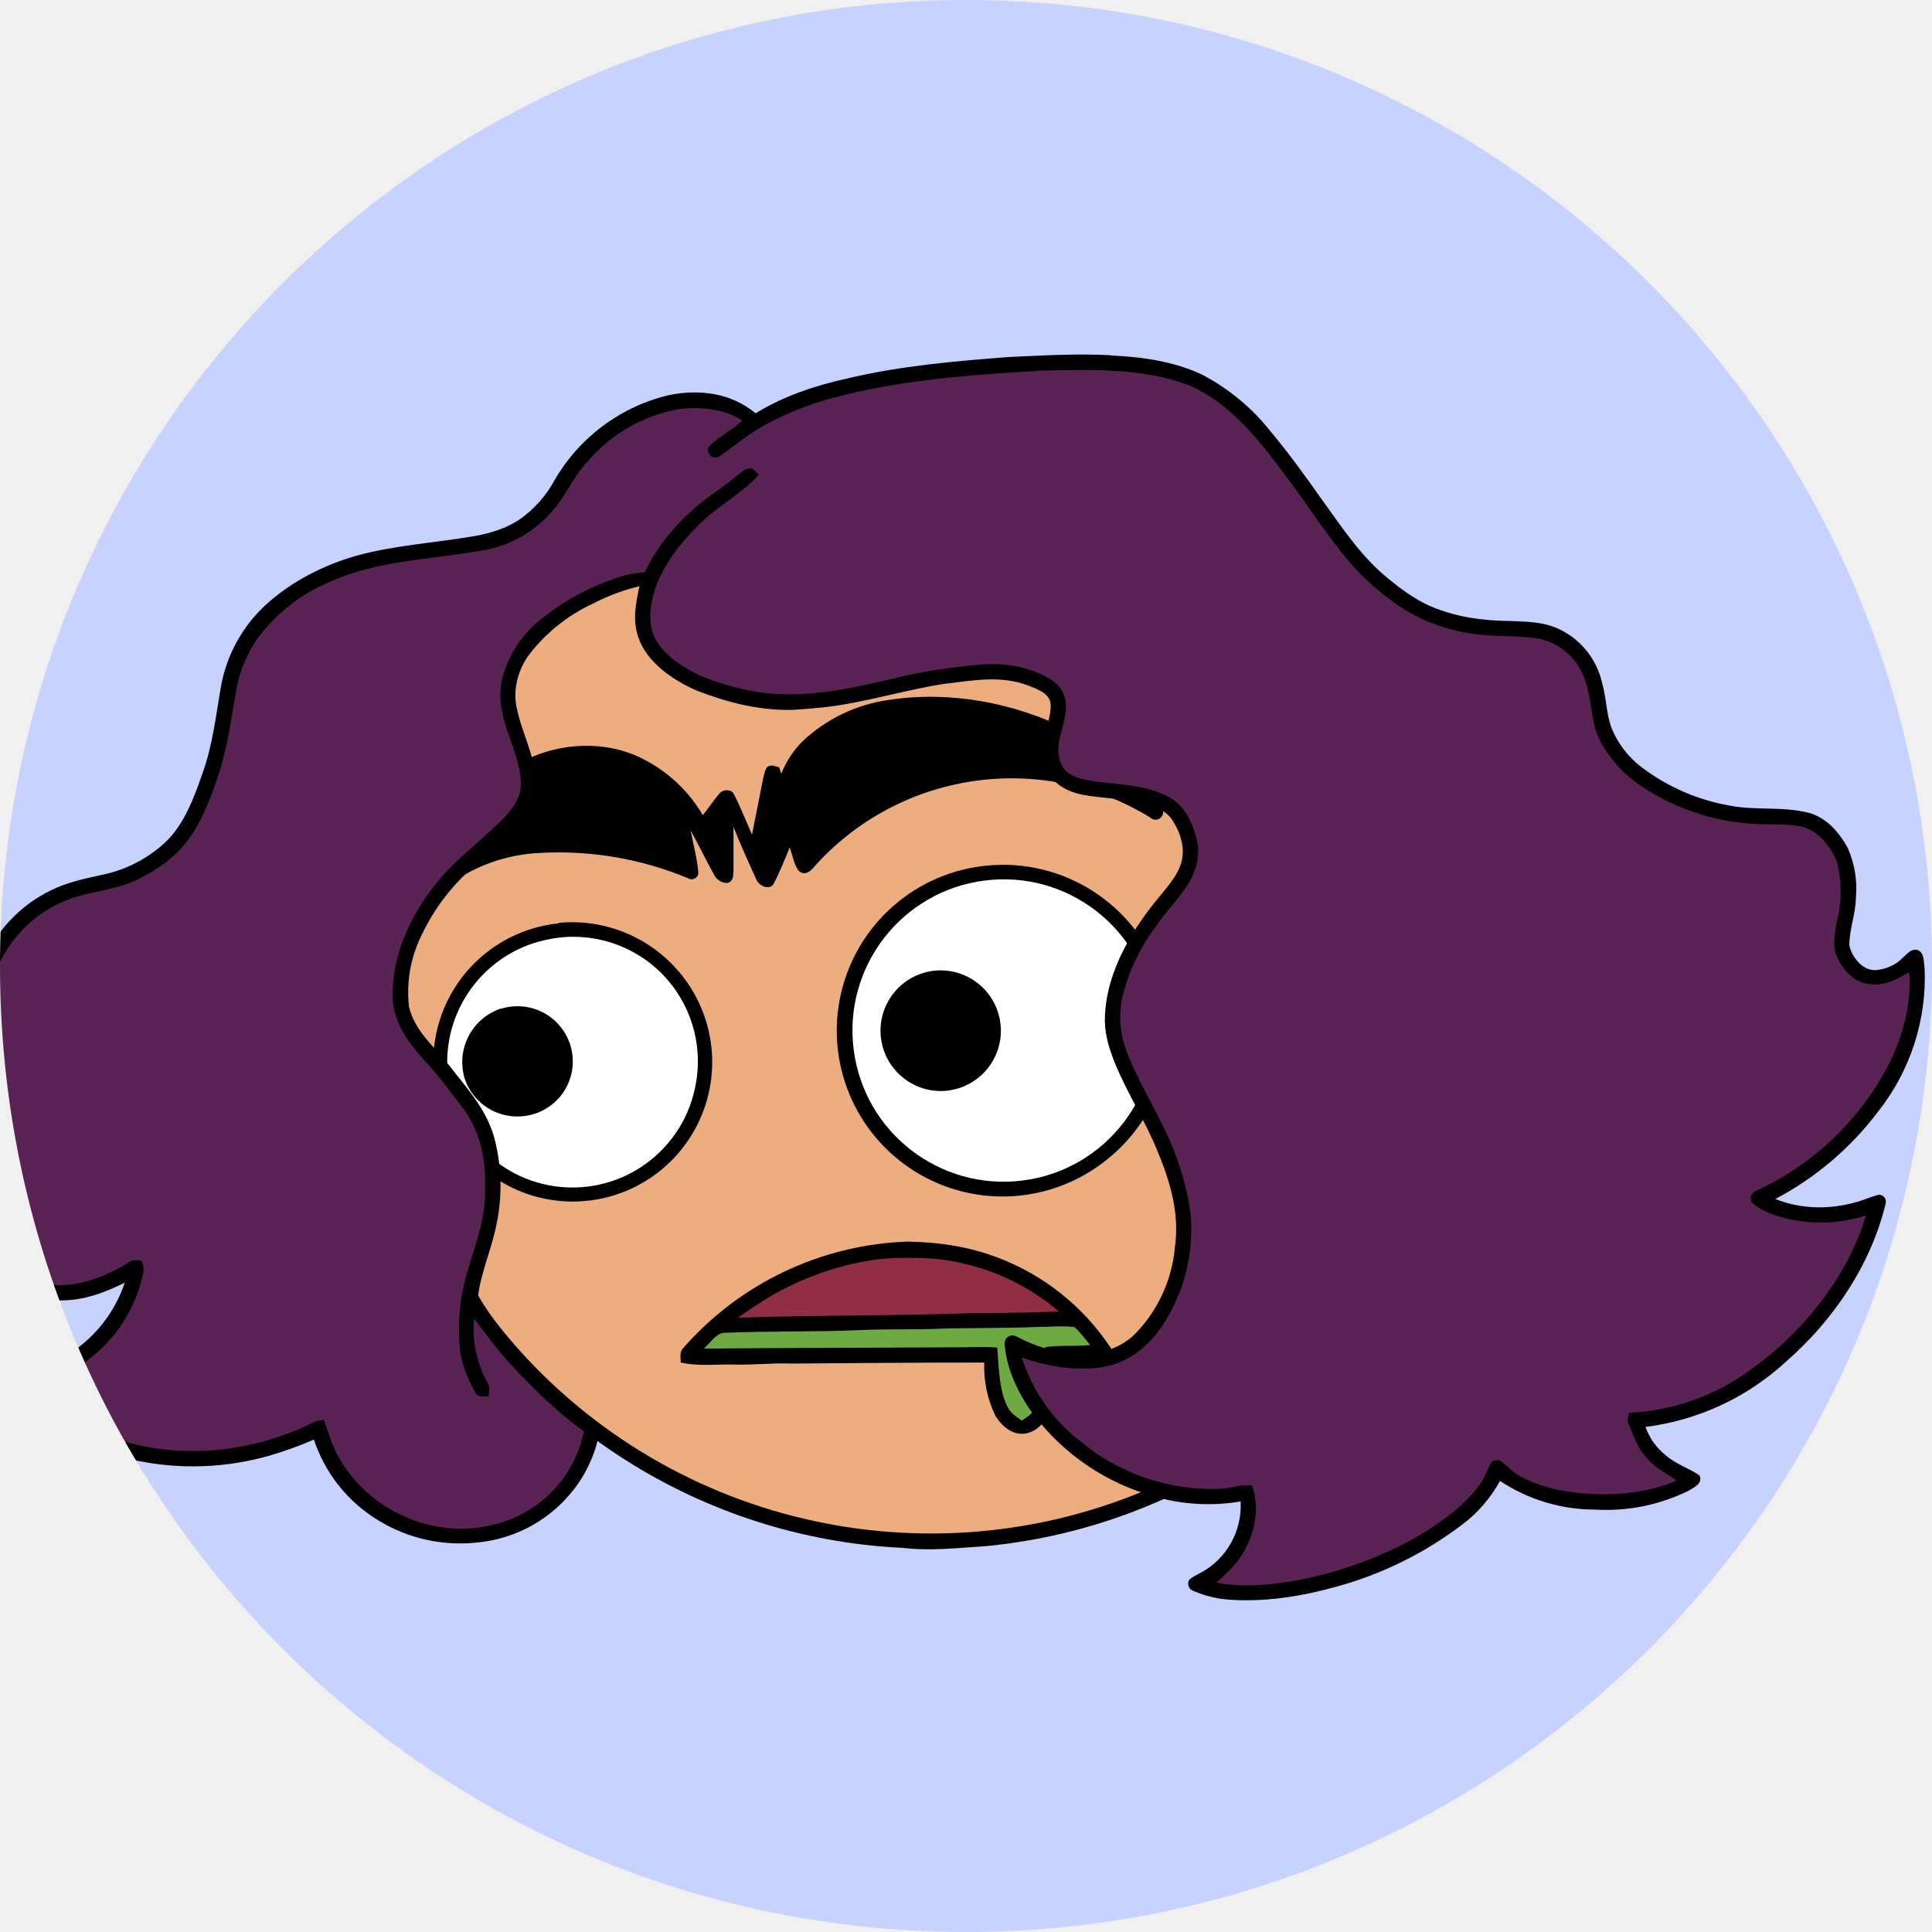
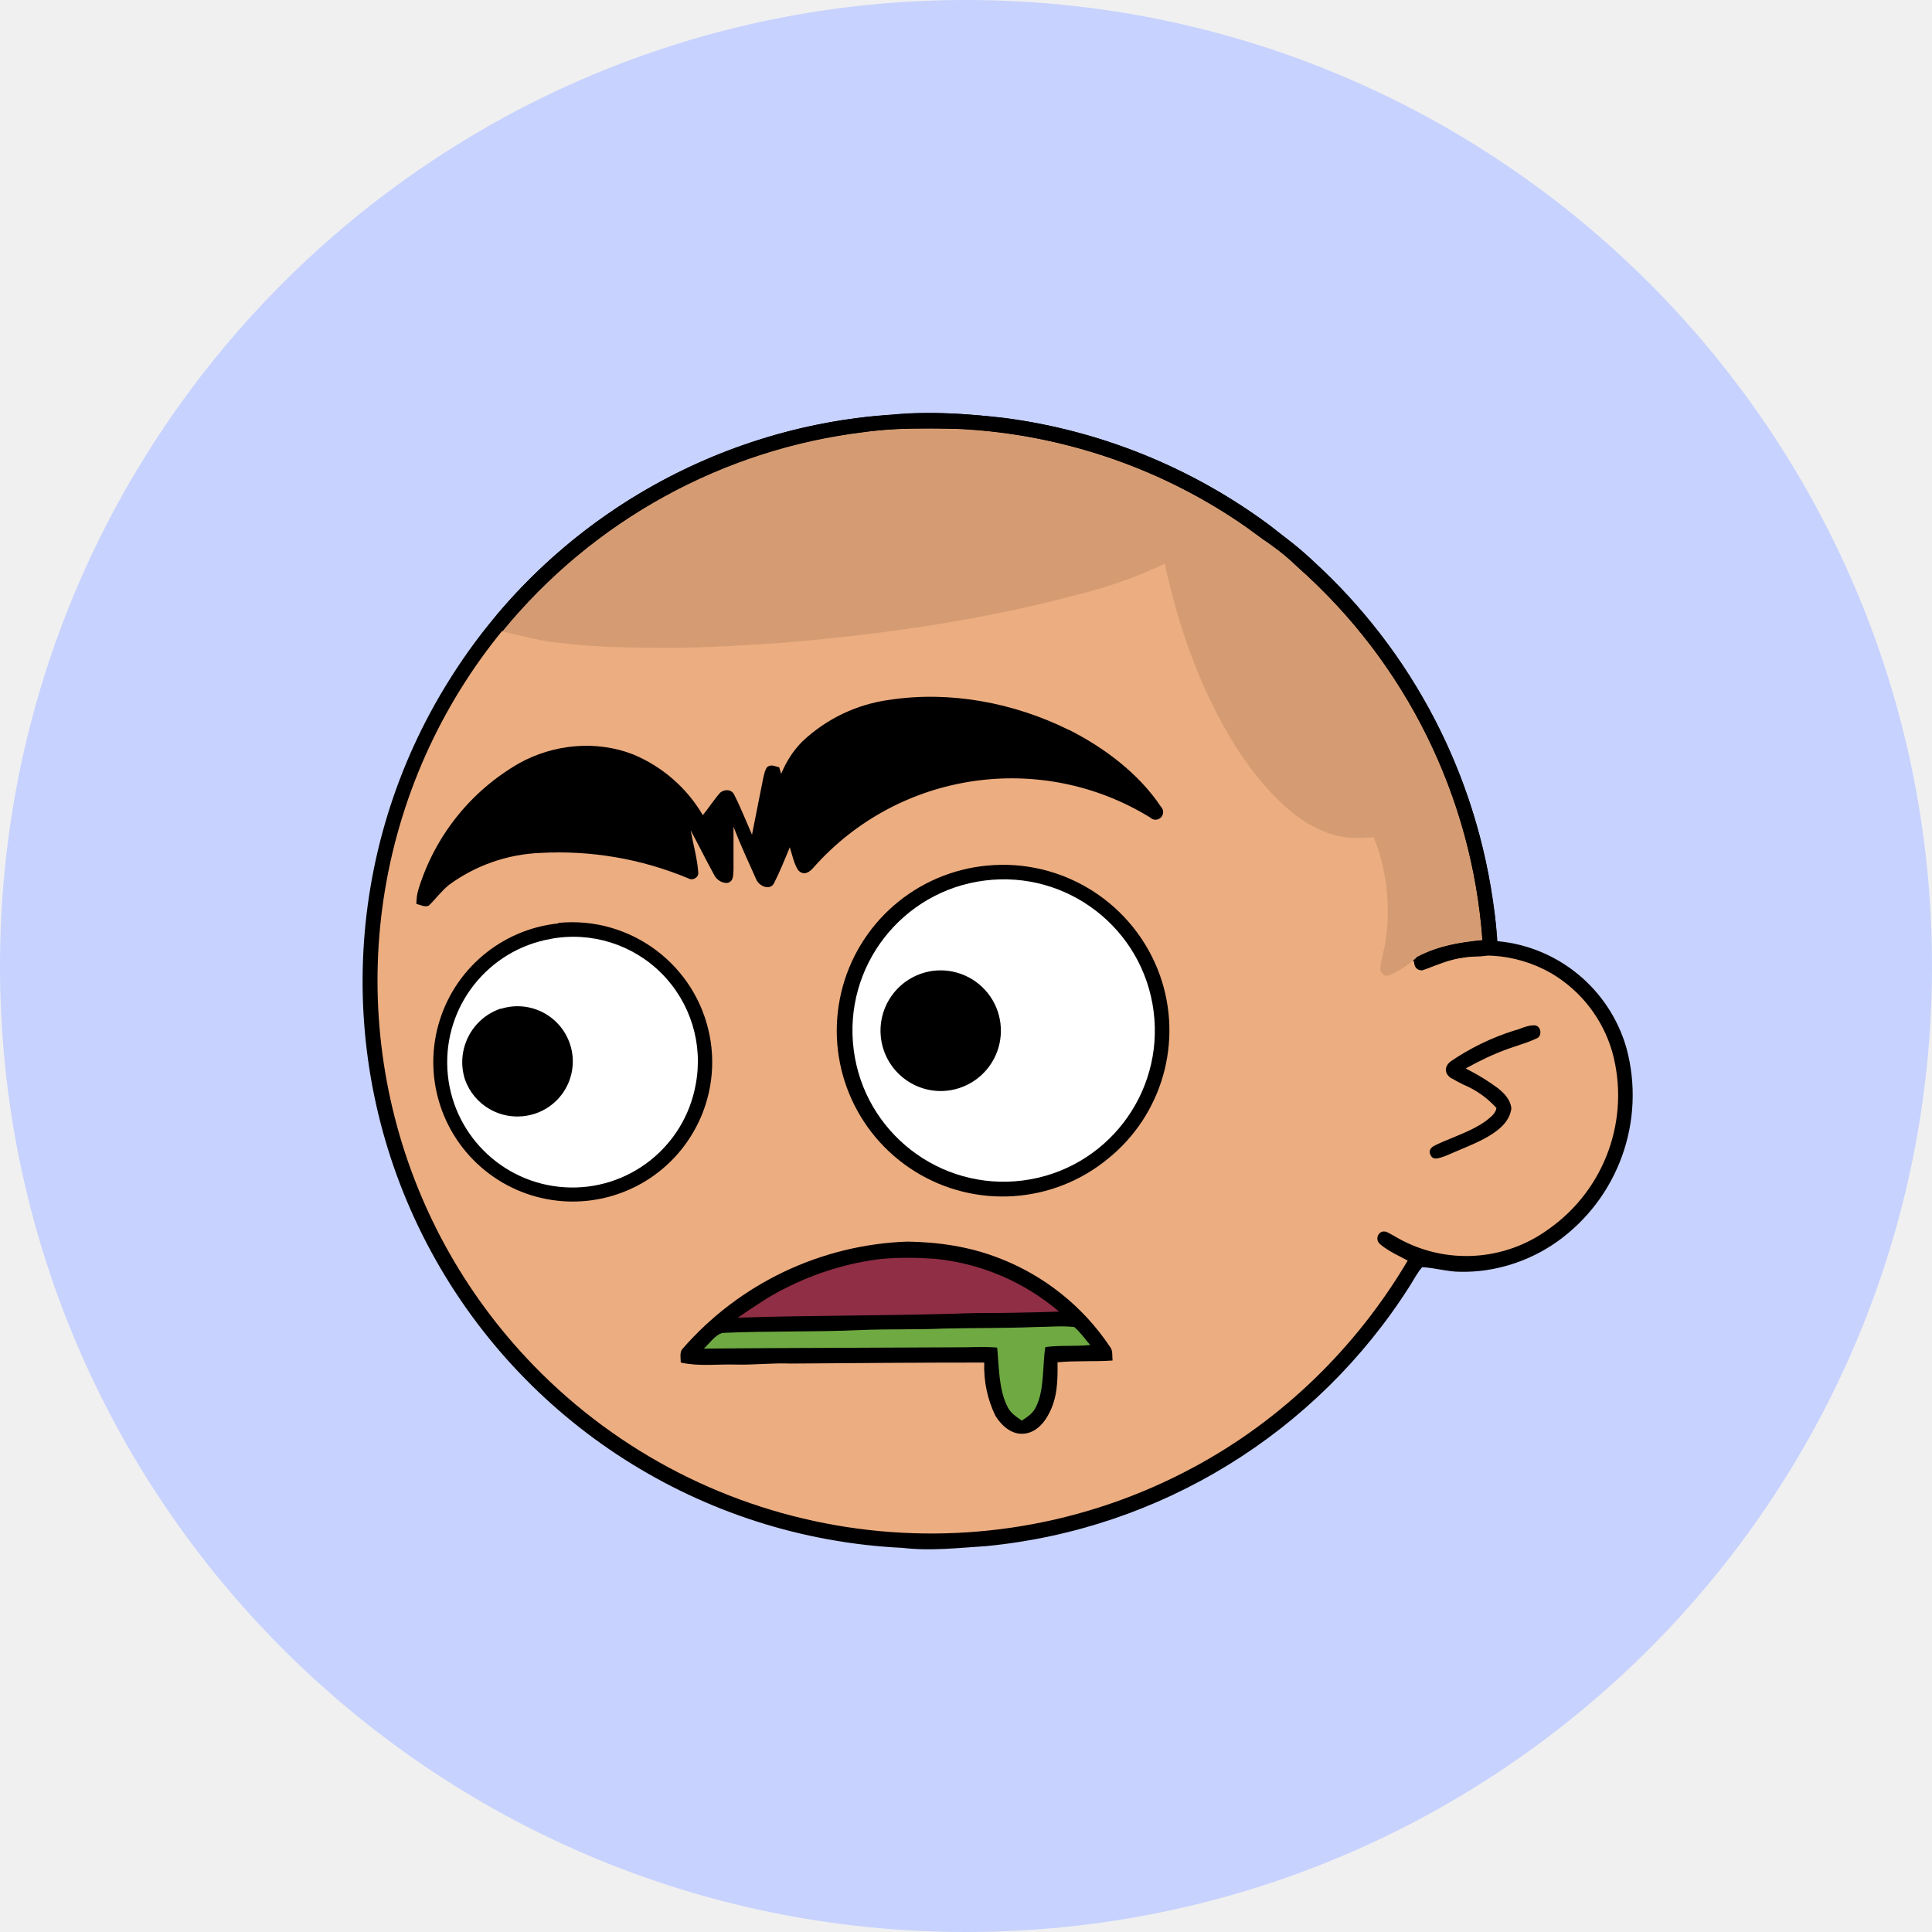
<svg xmlns="http://www.w3.org/2000/svg" viewBox="0 0 762 762" fill="none" shape-rendering="auto" width="96" height="96">
  <mask id="viewboxMask">
    <rect width="762" height="762" rx="381" ry="381" x="0" y="0" fill="#fff" />
  </mask>
  <g mask="url(#viewboxMask)">
    <rect fill="#c7d2fe" width="762" height="762" x="0" y="0" />
    <path d="M396 164.8a224.8 224.8 0 0 1 104.8 42.4c6.2 4.9 12.5 9.4 18 15a225.4 225.4 0 0 1 71.8 149 58.5 58.5 0 0 1 50.9 42.2 71 71 0 0 1-27.6 76.5c-11 7.7-24.5 12-38 11.7-5 0-10-1.6-15-1.8-1.9 2.2-3.3 4.9-4.8 7.3A223.3 223.3 0 0 1 389 609.8c-11 .7-21.9 2-33 .7a223.7 223.7 0 0 1-178.8-342.3A223.4 223.4 0 0 1 352 163.5c14.6-1.4 29.4-.3 44 1.3Z" fill="#000" />
    <path fill-rule="evenodd" clip-rule="evenodd" d="M498.8 213.2A216 216 0 0 0 363 169c-13-.2-26.2 1.6-39 4a218 218 0 0 0-113.6 365.5 218.5 218.5 0 0 0 260.4 40.2c35-18.8 64.2-47.3 84.4-81.5l-3-1.6c-2.8-1.4-5.7-3-8-5-2.2-2-.3-5.8 2.7-4.7 1.5.7 3 1.6 4.4 2.4a55 55 0 0 0 59.6-3.6 64.5 64.5 0 0 0 25-69.8 53.1 53.1 0 0 0-24-31 52.6 52.6 0 0 0-47-2.8c-1.6.8-3.4 1.5-5 1.3-2.5-.2-2.8-4.2-.6-5.2 8-4 16.5-5.6 25.4-6.4a217 217 0 0 0-72-146.4c-4.4-4-8.7-8.1-13.9-11.3Zm107.6 196.2c2-1.2 1.3-5.1-1.4-5-2 0-4.2.8-6.2 1.6l-1.4.4a95.1 95.1 0 0 0-25.5 12.4c-2.2 2-2.2 4.4.1 6.2a92 92 0 0 0 5.2 2.8 36 36 0 0 1 13 9.2c-.2 1.9-2 3.4-3.4 4.5l-.2.2c-3.9 3-8.8 5-13.6 7-2.5 1-4.9 2-7.1 3.1-1.7.8-2.6 2.2-1.6 3.9 1 2 3.2 1.1 5 .5l.6-.2 5.4-2.3c5.4-2.3 11-4.5 15.4-8 2.7-2.1 5.1-5.1 5.4-8.7-.5-3.4-2.7-5.7-5.3-7.8a83 83 0 0 0-11.6-7.2l-1.1-.6c5.4-3 10.8-5.6 16.6-7.7l5-1.7a52 52 0 0 0 6.7-2.6Z" fill="#ecad80" />
    <g transform="translate(-161 -83)">
      <path d="M550.3 424.4a65.7 65.7 0 0 1 68.2 43.3A65 65 0 0 1 598 540a65.4 65.4 0 1 1-47.7-115.6Z" fill="#000" />
      <path d="M549.3 430.3a59.6 59.6 0 1 1 15.1 118.3 59.6 59.6 0 0 1-15.1-118.3Z" fill="#fff" />
      <path d="M381.2 447A55.3 55.3 0 0 1 441 492a55 55 0 1 1-59.8-44.8Z" fill="#000" />
      <path d="M378.2 453.3a49.1 49.1 0 0 1 57.2 57.4 49.4 49.4 0 1 1-57.1-57.4Z" fill="#fff" />
      <path d="M527.2 466.2a23.8 23.8 0 1 1 5.7 47.1 23.8 23.8 0 0 1-5.6-47.1ZM358.5 480.9a21.8 21.8 0 0 1 28 16.5A21.7 21.7 0 0 1 369 523a21.9 21.9 0 0 1-24.6-14.2 22.3 22.3 0 0 1 14.1-28Z" fill="#000" />
    </g>
    <g transform="translate(-161 -83)">
      <path d="M582.3 370.7c14 7 27.8 17.3 36.6 30.5a3 3 0 0 1-4.3 4.2A104.4 104.4 0 0 0 482 425c-1.6 2-4 3.6-6.2 1.2-1.7-2.6-2.3-6-3.3-9-2 4.8-3.9 9.6-6.2 14.1-1.6 3.2-6 1.1-7-1.4-3.1-6.9-6.3-13.8-9-20.8v17c-.2 2 .2 4.3-2.2 5.1-2 .3-4.3-1-5.3-2.9-3.2-5.8-6.2-11.9-9.4-17.8 1 5.5 2.6 11 3 16.6.2 2-2.2 3.4-4 2.3a132.6 132.6 0 0 0-58.3-10 65.3 65.3 0 0 0-36 12.6c-3 2.4-5.2 5.5-8 8.2-1.6.7-3.2-.3-4.9-.7.1-1.9.2-3.7.8-5.6a86.6 86.6 0 0 1 40-50c13.5-7.4 30.1-9 44.6-3.4a57.4 57.4 0 0 1 27.6 24c2.4-2.9 4.3-6 6.8-8.8 1.6-1.5 4.6-1.5 5.6.8 2.6 5.1 4.7 10.5 7 15.7L462 390c.4-1.5.6-3.2 1.6-4.5 1.7-1.2 3-.2 4.7.1l.8 2.6c2-4.8 4.7-9.1 8.4-12.8A62.1 62.1 0 0 1 512 359c23.9-3.6 48.9 1.2 70.4 11.8Z" fill="#000" />
    </g>
    <g transform="translate(-161 -83)">
      <path d="M519 572.7c12.3.2 24.5 2 36 6.5a92.6 92.6 0 0 1 43.8 35c1.2 1.5.8 3.5 1 5.4-7.3.5-14.5 0-21.7.7.1 7.4 0 14.4-3.8 21-2.1 3.8-5.6 7.2-10.3 7.2-4.5 0-8.2-3.5-10.4-7.1a44.2 44.2 0 0 1-4.4-21c-25.4 0-50.8.2-76.2.4-7.4-.3-14.6.6-22 .4-7.5-.2-14.2.8-21.5-.8 0-1.6-.5-4 .6-5.3a123.3 123.3 0 0 1 88.9-42.4Z" fill="#000" />
      <path d="M509 579.5c7-.6 14-.5 21 0a89 89 0 0 1 48.7 20.8c-11.3.4-22.5.6-33.7.6-31 1.1-62 .8-93 1.8 6.2-4.2 12.2-8.4 18.9-11.7 11.9-6 24.8-10 38-11.5Z" fill="#8F2E45" />
      <path d="M569 606.4c5.2 0 10.6-.6 15.7 0 2.4 2 4.3 4.8 6.3 7.1-5.9.6-11.9 0-17.7.8-1.2 7.1-.3 16.6-3.6 23.4-1.2 2.7-3.3 4-5.7 5.6-2.3-1.6-4.5-3-5.7-5.6-3.4-6.8-3.3-15.7-4-23.2-5.8-.5-11.5 0-17.3-.1-32.8.2-65.6.2-98.4.5 2.2-2 4.6-5.6 7.5-6.2 18-.8 36-.3 54-1.1 11-.5 22-.1 33-.6 12-.3 24-.1 36-.6Z" fill="#6FA942" />
    </g>
    <g transform="translate(-161 -83)" />
    <g transform="translate(-161 -83)" />
    <g transform="translate(-161 -83)">
-       <path d="M599 223.2c12.1.5 25.1 2.3 36.2 7.6A84.2 84.2 0 0 1 662 253c7.2 8.6 13.8 17.7 20.2 26.8 7.7 10.6 14.4 21 24.3 29.7 5.8 4.9 12.2 9.9 19.2 12.8 9.5 4 19.8 5.5 30.1 5.6 7.3.3 14 .2 20.7 3.5a31 31 0 0 1 16.3 20.6c1.7 5.8 1.7 12 3.6 17.6A37 37 0 0 0 809 386a80.5 80.5 0 0 0 34 14.7c10.7 2.1 20.8.2 31.5 2.9 7 2 11.8 7.6 15.2 13.7A39.5 39.5 0 0 1 893 437c-.1 6.4-2.6 12.5-2.6 18.8.9 4.7 5.4 10.3 10.6 9.8 4-.4 7.8-2 10.6-5 1.8-1.5 2.9-3.3 5.5-3 3 1 2.6 4.9 3 7.4a85.3 85.3 0 0 1-18.5 56.6 121.6 121.6 0 0 1-40.4 34.3c10.5 4.2 22 4.2 32.7 1 2.7-.8 5.4-2 8.1-2.7 2 0 3.2 1.8 2.7 3.6-5.8 24-20.5 45.8-39 62a100.2 100.2 0 0 1-55.7 26A25 25 0 0 0 818 657c4 3.5 9 5 13.3 7.9 1.4 3.2-2 4.6-4.2 6a73.5 73.5 0 0 1-37 7.5 68 68 0 0 1-37.5-11.3 53.8 53.8 0 0 1-15 17.3 145.6 145.6 0 0 1-49.5 24.4c-13.3 3.7-27.2 6-41 5.2a43.3 43.3 0 0 1-15.6-3.6 3 3 0 0 1-1.4-4.4c1.3-1.1 3-1.9 4.5-2.7a30 30 0 0 0 15.7-28.1 77 77 0 0 1-37.4-3 89.4 89.4 0 0 1-46.2-34c-4.5-6.8-8.3-15-9.3-23.3-.1-1.6-.5-3.5 1.1-4.6 2-1.4 3.6 0 5.4.8a51.3 51.3 0 0 0 25.2 5.6 27 27 0 0 0 19-7 56 56 0 0 0 16.3-34.8c1.9-13.4-1.9-26-7-38.2-5-12.2-12.1-23-17-35.2-2.2-5.7-3.9-11.4-3.6-17.6.6-18.1 11.2-35.2 22.6-48.6 3-3.7 6.4-7.8 7.6-12.4 1.5-5.6-.5-11.7-3.6-16.4-2.2-3.4-5.8-5-9.5-6.1-8.3-2.5-17.8-2.4-26.3-4-4.8-1.1-9.1-3-12-7-3.1-4.2-3-9.5-2.7-14.5.4-4.7 2.7-9.4 2.5-14-.3-4.5-5.3-6.1-8.8-7.5-11.1-4.2-21.6-2-33-.7-15.9 2.4-32 7.6-48 9.3-4.2.4-8.3.8-12.5 1-13 .2-25.4-3-37.5-7.7-9.4-4.2-19.5-11-22.9-21.1-2.3-7-.9-13.2.5-20A80.8 80.8 0 0 0 395 321a67.5 67.5 0 0 0-25.9 21c-4 6-5.8 13.2-4.3 20.2 2.1 10.3 7.3 18.8 7.6 29.8.2 7-3.4 12.6-8 17.5-5.3 5.6-11.4 10.5-17.1 15.8a80.6 80.6 0 0 0-19.5 25.5 50.7 50.7 0 0 0-5.5 29.2c2.3 9.7 9.8 15.6 15.7 23 7 9.1 14.4 16.8 17.8 28.2a73.7 73.7 0 0 1 1 34.8c-1.8 9.3-6 18.5-7.2 27.9 5 9 12 17 18.8 24.7a174 174 0 0 0 25 23c1.4 1 3 2 4 3.3 0 6.8-2.8 13.7-6 19.5a54.6 54.6 0 0 1-42.4 27 61.6 61.6 0 0 1-38.7-8.7c-12.1-7.3-21-18.5-25.5-31.9a151 151 0 0 1-17.8 6.4 109.8 109.8 0 0 1-51.5 2c-19-4-36.8-13.4-50.7-27-1.3-1.6-2.7-2.8-1.6-5 .7-3 4.5-2.7 6.8-3.3 18.7-3 34.2-17 40.2-35-8 4-16.2 7-25.2 7-10.6.4-21-3.1-29.3-9.6a66.7 66.7 0 0 1-22.3-34.5 116 116 0 0 1-3.8-41.6c.2-1.8.5-3.5 2.5-4 2.6-.5 5.3-.3 7.9-.3 4.5 0 9-.8 13.5-1.3a58.7 58.7 0 0 1 1.1-42.8 55 55 0 0 1 26.6-27.7c6.3-3.1 12.9-4.5 19.8-6a52 52 0 0 0 25.2-12.9c7.4-6.9 11.5-18 14.7-27.3 4-11.1 5.2-22.4 7.2-33.9a57.6 57.6 0 0 1 18.1-32.8c10-9 22.4-15.3 35.3-19 14.7-4.1 31.1-5.1 46.3-7.7 6.3-1.1 12.7-3 18.1-6.6a45 45 0 0 0 13.7-15.3 71 71 0 0 1 45.4-33.8c12-2.4 24.4-.8 34 7.2 11.2-6.8 23.6-11 36.5-13.8 20.6-4.9 42.4-6.8 63.5-8.4 13.5-.6 26.7-1.4 40-.7Z" fill="#000" />
-       <path d="M570 229.2c20-.3 40.8-1.5 60 5.8 16.2 7 27.5 21.4 37.8 35.3 9.7 12.6 18.3 27.1 29.3 38.6 5.5 5.6 11.6 10.6 18.3 14.8a70.5 70.5 0 0 0 27.4 9.4c7.7 1 15.5.6 23.2 1.5 8 1 14.8 5.8 18.5 12.8 5 9.3 3.1 20 8.1 28.8a48.7 48.7 0 0 0 15.5 16.7 88.8 88.8 0 0 0 48.9 15.2c4.5 0 9 0 13.5.7 7.2 1.1 12.7 8 15.1 14.5a48 48 0 0 1-.2 23.5c-.9 4.5-1.8 10.1.5 14.4 2.5 5 7 9.7 13 10 5.8.6 10.2-2 15.1-4.7 1 11.9-2.3 24.4-7.4 35a111 111 0 0 1-52.8 51.1c-2.2.9-3.1 3.2-1.5 5 2.3 2.2 5.6 3.5 8.5 4.6a58 58 0 0 0 36.1.2c-1.6 5.9-4 11.4-6.7 16.8a126.2 126.2 0 0 1-38.3 43.7 87.4 87.4 0 0 1-48.4 17.3c-.3 1.6-.9 3-.1 4.5 2 5 3.6 9.7 7.3 13.6 3.3 3.8 7.4 5.7 11.5 8.6-8 3.6-16.5 5-25.2 5.4-12.2.3-24.6-1-35.6-6.6-3.1-1.5-5.4-4-8-6.1-1.3-1-2.7-.7-4-.2-1.6 2.6-2.4 5.4-4 8-3 4.5-7 8.4-11.1 11.9a123 123 0 0 1-29 17c-14.5 6.2-30 10.4-45.7 11.7-6.3.5-12.6.4-18.8-.8 4.2-3.9 8.2-7.5 11-12.6 4.4-7.8 6-17.1 3-25.7-4.5-.6-8.4 1.2-12.8 1.3a81.2 81.2 0 0 1-55.2-19 67 67 0 0 1-22.8-32.8c10.2 3.6 22.2 5.7 33 3.6 9.5-1.9 16.7-8 22.2-15.7a69 69 0 0 0 11.2-46.3 116 116 0 0 0-11.3-34.1c-5.1-10.3-11.1-20.1-14.8-31.3a37 37 0 0 1-.6-18.4 75.8 75.8 0 0 1 13.4-28.1c4.1-6.1 9.7-11.4 13.3-17.7 2.4-4.5 4-10.3 2.8-15.4-1.6-7.1-4.7-14.2-11.4-17.8-8.3-4.4-19-4.8-28.3-5.9-3.5-.6-7.7-1.1-10.7-3.1-3-2-4.3-5.6-4.4-9.2 0-6 3.3-12 3-18-.1-4.3-2.5-8-6.2-10.2-9-5.3-20-6.8-30.2-5.4a211 211 0 0 0-32 5.3c-16.7 3.9-32.4 7.4-49.8 5.7-8.8-1.1-17.5-3.4-25.7-6.8-6.4-3-13.7-7.4-17.4-13.6-3.9-5.9-2.8-14.4-.7-20.8 3.3-9.4 9.8-17.9 16.9-24.9 7.2-7.4 17.2-12.4 24-20.1l-2.4-2.3c-2.1-.7-3.5.6-5.1 1.8-3 2.5-6 4.8-9.1 7-11.8 8-22.2 19-28.4 32-3.9.3-7.7 1-11.3 2.3a94.5 94.5 0 0 0-28.6 15.4A43.9 43.9 0 0 0 359 351c-1.9 8.7.6 16.4 3.6 24.5 2 6.1 5 14 3.4 20.4-2.2 7-8.8 12.2-14 17-7.7 6.9-15.3 13.1-21.3 21.6-9 12-15.4 27.4-14.8 42.5.5 9 5.5 16.3 11.3 22.9 6.2 6.6 11.6 13.8 17 21 6.5 9.2 8.5 20 8.1 31.1.3 11.5-3.6 21-6.7 31.8a77.6 77.6 0 0 0-2.9 33.7 49.5 49.5 0 0 0 6 15.1c.9 1.7 3.5 1 5 1.2.1-1.9.7-3.5-.3-5.3a43.1 43.1 0 0 1-5.4-25.4c4.6 6 9 12.1 14.2 17.8 8.9 9.5 18.5 19.1 29.1 26.6a47.4 47.4 0 0 1-36.4 37c-23.2 5.7-49-6-60.4-27-2.7-4.6-3.9-9.6-5.8-14.5l-3 .5c-19.5 9.9-42 14-63.6 10.7a95.6 95.6 0 0 1-50.6-24.2 57.5 57.5 0 0 0 46-45 7 7 0 0 0-.7-4.7c-2-.4-3.2-.5-4.9.5a60.4 60.4 0 0 1-14.3 6.8 40.4 40.4 0 0 1-31.2-1.9 54.6 54.6 0 0 1-25.4-30.5 106 106 0 0 1-5.5-43.3c5.6 0 11.1-.1 16.7-1 3.2-.5 6.3-.6 9-2.8-1.5-5-3.4-9.6-4.3-14.6a49.6 49.6 0 0 1 31.8-56c8.4-3 17.4-3.4 25.7-7.2 8.4-4 16.4-9.4 21.7-17.3 5.4-7.8 8.8-17.3 11.6-26.2 3.5-10.9 4.6-21.6 6.7-32.8a52.2 52.2 0 0 1 7.9-18.8 68.2 68.2 0 0 1 29-22.8c19-8.4 38.6-8.6 58.8-12.1a45.9 45.9 0 0 0 27.7-14.6c6-6.1 8.8-14 14.6-20.3a61.6 61.6 0 0 1 36.7-21.1c8.1-.9 17.7-.1 24.6 4.6-3.5 3.2-7.6 5.6-11.3 8.5-1.1 1.1-3 2.3-1.9 4.1.7 2.4 3.5 2.4 5 1 5.7-4.1 11-8.5 17.2-11.9a125 125 0 0 1 25.4-10.3c26.7-7.3 54.5-9.4 82-11Z" fill="#592454" />
+       <g fill="#000">
+         <path d="M558 248c37.7 5 74 19.9 104.4 42.7 4 3.3 8.3 6.2 12.2 9.7A223.6 223.6 0 0 1 749.7 438c1 6.7 2 13.3 1.5 20.2-4.1 2.9-8.2 1.6-13 2.5-5.8.7-10.8 3.1-16.2 5-2.8.1-2.7-2-3.6-4 7.5-5.3 18.2-7 27.3-7.8a217.8 217.8 0 0 0-73.1-147.4c-6-6.1-13-10.2-19.7-15.4-32.7-23-72-36.5-111.9-38.9-12.8-.2-26.1-.6-38.8 1.2a218.3 218.3 0 0 0-143 78.6l-4-1.6c.6-1.9.7-3.6 2-5.2A223.6 223.6 0 0 1 504 247.3l12.5-1c14-1 27.7 0 41.5 1.7Z" />
+         <path opacity=".1" d="M541 252.2c40 2.4 79.2 16 112 39 6.6 5 13.7 9.2 19.5 15.3A217.8 217.8 0 0 1 745.7 454c-9 .9-19.8 2.5-27.3 7.9-3 2.2-6.2 4.5-9.8 5.8-1.5.7-3.3-1.2-3.2-2.7.3-3.5 1.5-6.9 2-10.4 2.2-13.9.6-28.4-4.6-41.4-5.5.4-10.7.7-16-1-9.8-2.9-17.5-9.2-24.4-16.5-8.5-9-15.5-19.8-21.2-30.8-9.7-18.7-16.4-39-20.8-59.6a180 180 0 0 1-35 12.4c-38 10.1-76.3 15.5-115.4 18.8-15 1-30 2-45 2-13.7 0-27.4-.1-41-1.7-8.5-.6-16.5-2.9-24.8-4.7a217.9 217.9 0 0 1 143-78.6c12.7-1.8 26-1.4 38.8-1.2Z" />
+       </g>
    </g>
    <g transform="translate(-161 -83)" />
  </g>
</svg>
